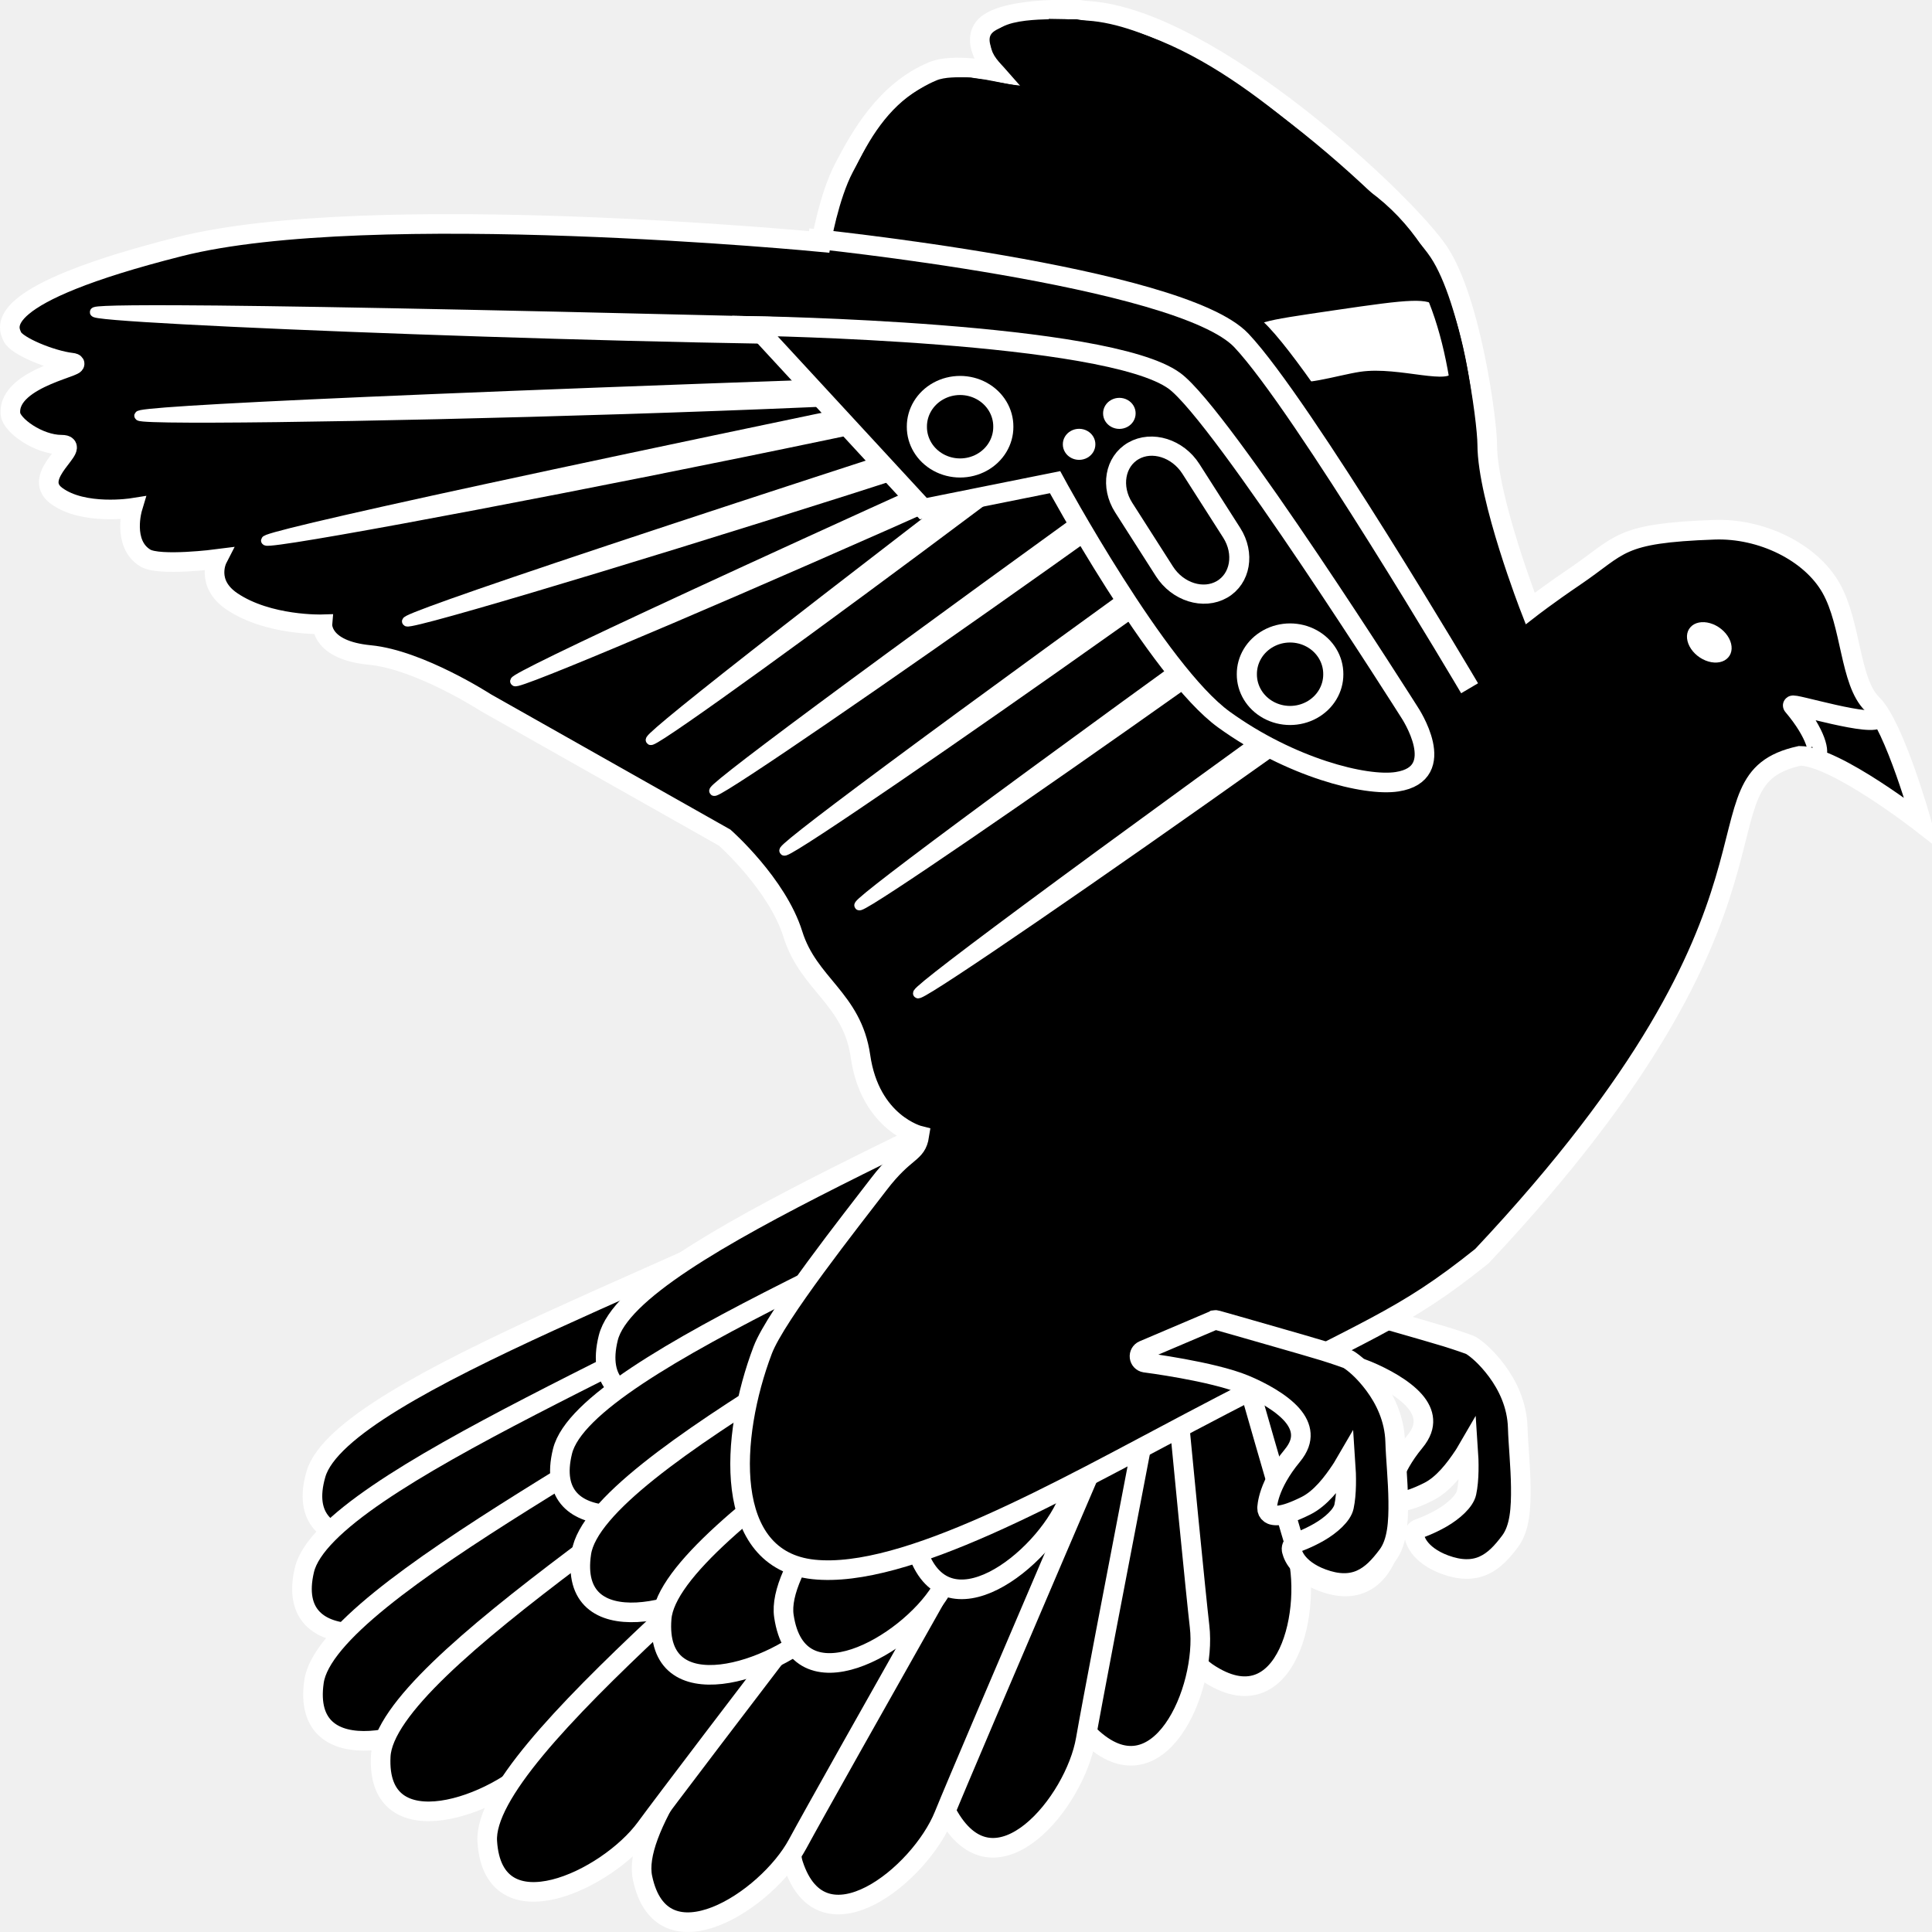
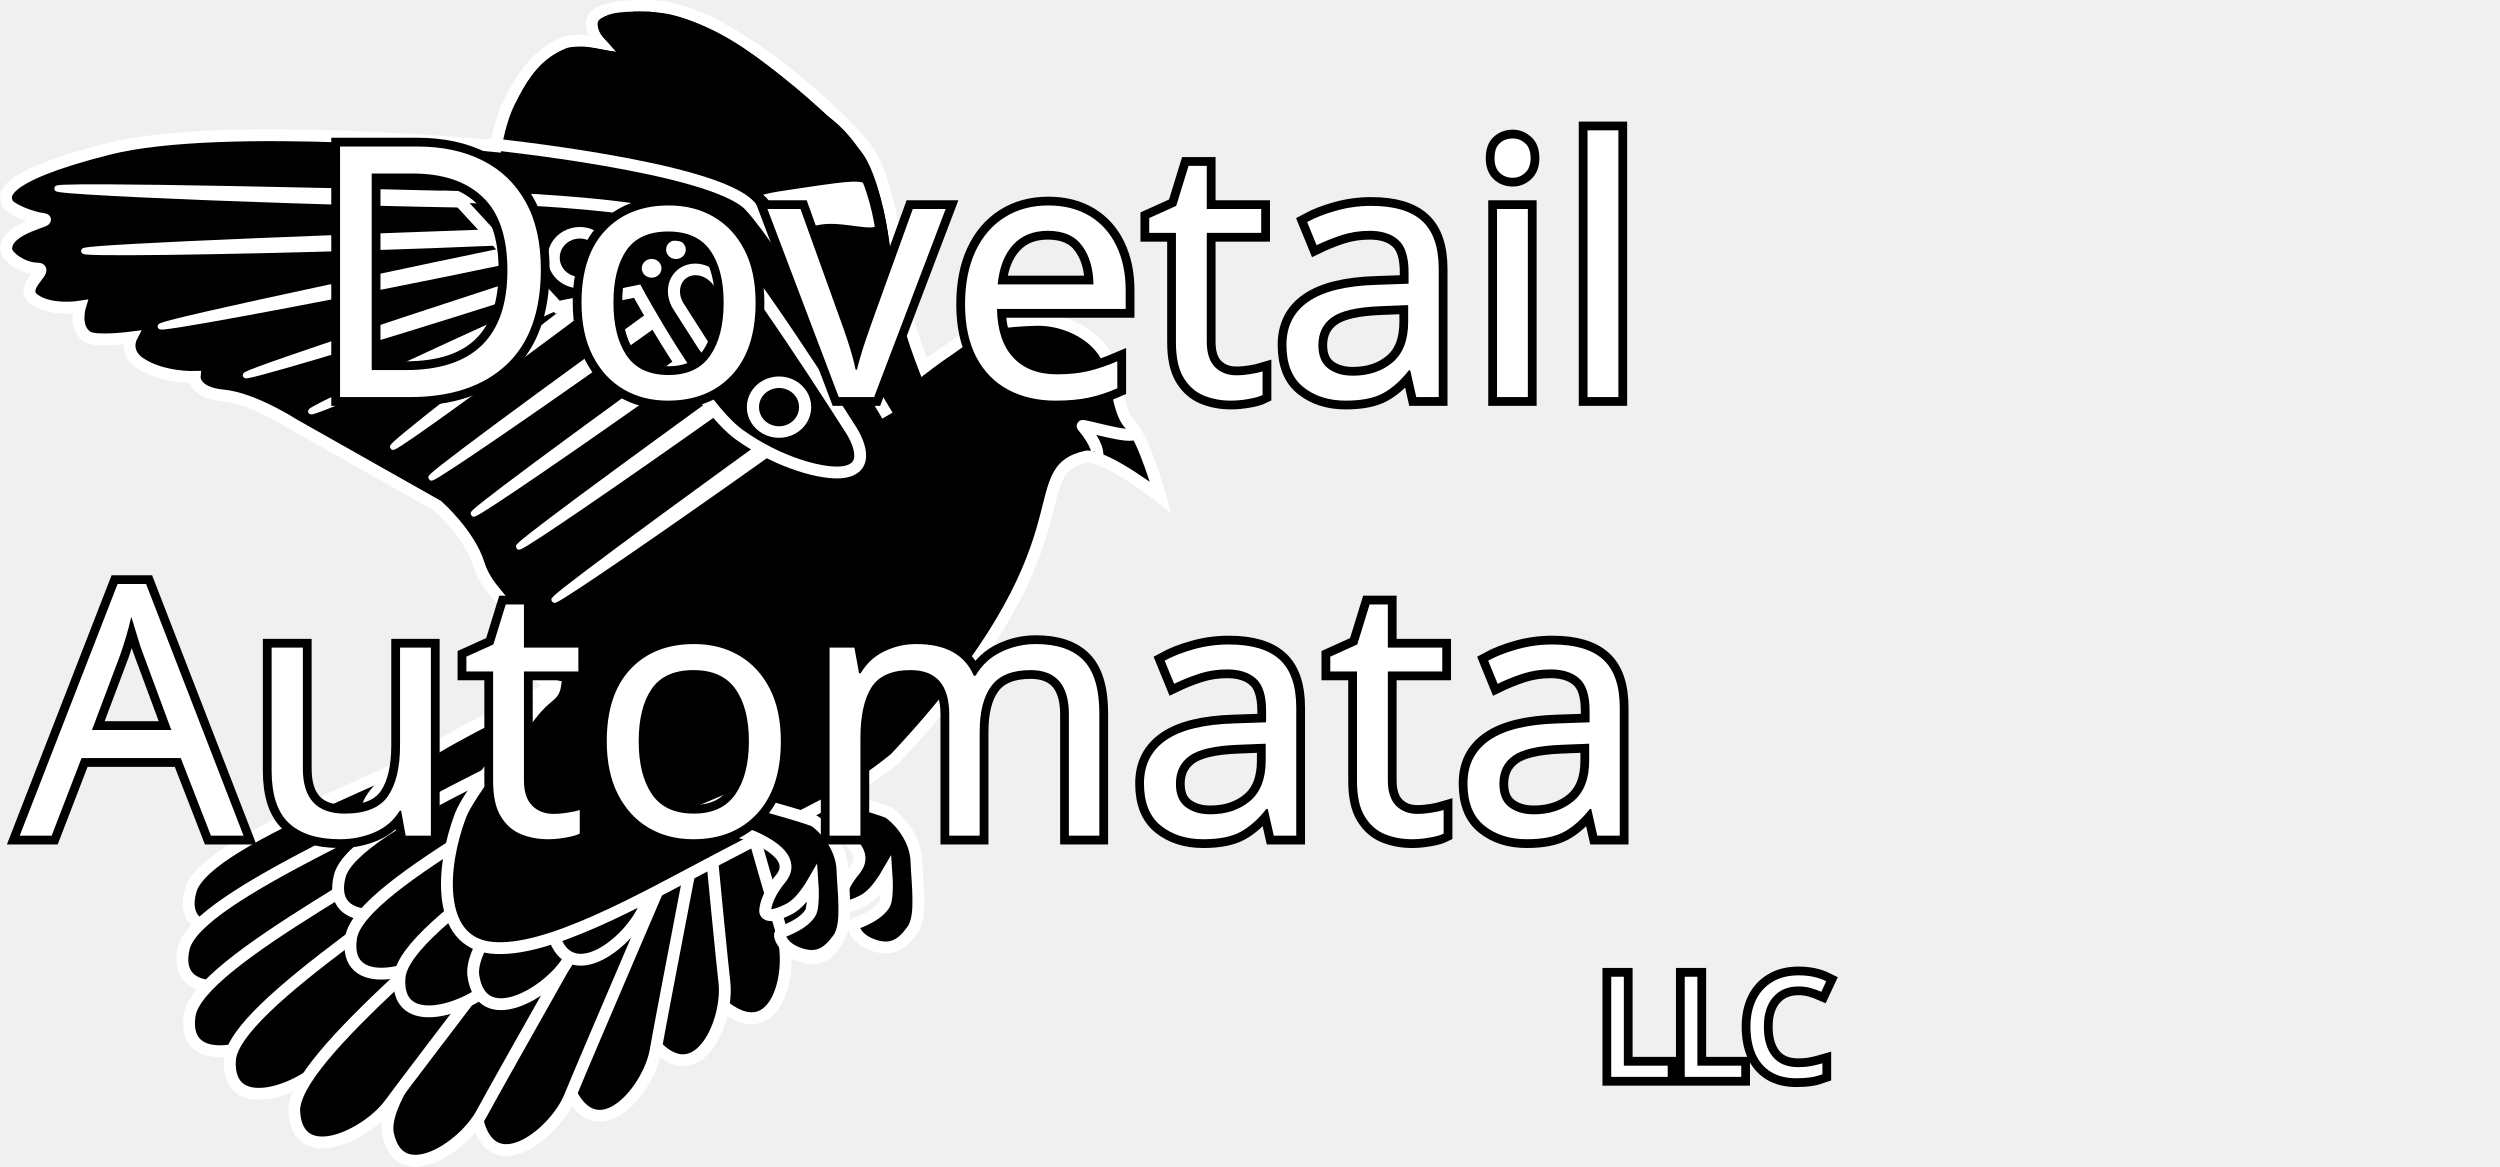
- <svg xmlns="http://www.w3.org/2000/svg" width="133" height="133" id="svg3646" version="1.1">
+ <svg xmlns="http://www.w3.org/2000/svg" width="285" height="133" id="svg3646" version="1.1">
  <defs id="defs3648">
    <style type="text/css" id="style7">
      @font-face {
        font-family: 'Alegreya Sans SC', sans-serif;
        src: url('http://fonts.googleapis.com/css?family=Alegreya+Sans+SC') format('woff');
	}
    </style>
  </defs>
  <g id="layer1" transform="translate(-278.5761,-338.1792)">
    <g id="g4449">
      <path style="fill:#000000;fill-opacity:1;stroke:#ffffff;stroke-width:1.35;stroke-linecap:butt;stroke-linejoin:miter;stroke-miterlimit:4;stroke-opacity:1;stroke-dasharray:none" d="m 355.82,405.629 c 4.391,11.672 7.121,38.018 13.038,41.095 5.916,3.077 6.773,-5.236 4.977,-9.256 -1.796,-4.02 -14.267,-33.584 -14.267,-33.584 z" id="path4427" />
      <path id="path4415" d="m 352.76,343.004 c -4.548,-1.923 4.068,3.026 9.745,5.687 0.983,0.457 1.726,0.791 2.362,1.07 l -0.422,-0.957 c -1.11,-0.655 -2.149,-1.233 -2.149,-1.233 -5.038,-2.506 -8.02,-3.926 -9.536,-4.567 z" style="fill:#ffffff;fill-opacity:1;stroke:#ffffff;stroke-width:0.302;stroke-linecap:butt;stroke-linejoin:miter;stroke-miterlimit:4;stroke-opacity:1;stroke-dasharray:none" />
      <path style="fill:#ffffff;fill-opacity:1;stroke:#ffffff;stroke-width:0.302;stroke-linecap:butt;stroke-linejoin:miter;stroke-miterlimit:4;stroke-opacity:1;stroke-dasharray:none" d="m 346.362,345.855 c -4.812,-1.213 4.522,2.375 10.573,4.148 1.047,0.304 1.836,0.521 2.511,0.701 l -0.577,-0.882 c -1.205,-0.479 -2.329,-0.894 -2.329,-0.894 -5.394,-1.716 -8.575,-2.669 -10.179,-3.073 z" id="path4417" />
      <path id="path4419" d="m 342.569,349.44 c -4.903,-0.823 4.718,2.004 10.905,3.285 1.07,0.219 1.876,0.372 2.565,0.497 l -0.653,-0.832 c -1.244,-0.381 -2.4,-0.704 -2.4,-0.704 -5.527,-1.277 -8.782,-1.971 -10.416,-2.246 z" style="fill:#ffffff;fill-opacity:1;stroke:#ffffff;stroke-width:0.302;stroke-linecap:butt;stroke-linejoin:miter;stroke-miterlimit:4;stroke-opacity:1;stroke-dasharray:none" />
      <path d="m 616.438,306.219 a 0.659,0.659 0 0 0 -0.094,0.062 l -7.125,3.031 a 0.659,0.659 0 0 0 0.156,1.25 c 0,0 6.873,0.873 10.188,2.25 1.707,0.709 3.709,1.808 4.812,3.062 0.552,0.627 0.864,1.284 0.906,1.938 0.043,0.654 -0.16,1.385 -0.875,2.25 -1.223,1.479 -1.886,2.791 -2.219,3.75 -0.333,0.959 -0.344,1.594 -0.344,1.594 a 0.659,0.659 0 0 0 0.281,0.562 c 0,0 0.091,0.068 0.156,0.094 0.065,0.026 0.133,0.047 0.219,0.062 0.172,0.03 0.38,0.039 0.656,0 0.553,-0.078 1.366,-0.324 2.656,-0.969 1.475,-0.737 2.685,-2.312 3.594,-3.688 0.263,-0.399 0.235,-0.404 0.438,-0.75 0.1,1.448 0.126,3.215 -0.156,4.531 -0.19,0.885 -1.324,1.895 -2.531,2.594 -1.208,0.699 -2.375,1.094 -2.375,1.094 a 0.659,0.659 0 0 0 -0.438,0.719 c 0,0 0.092,0.564 0.531,1.156 0.439,0.592 1.246,1.283 2.594,1.781 1.56,0.577 2.852,0.578 3.938,0.094 1.085,-0.484 1.893,-1.368 2.719,-2.469 1.003,-1.338 1.119,-3.39 1.094,-5.531 -0.025,-2.142 -0.265,-4.412 -0.312,-6.062 -0.068,-2.377 -1.065,-4.35 -2.125,-5.781 -1.06,-1.431 -2.105,-2.281 -2.625,-2.594 -0.142,-0.085 -0.231,-0.102 -0.375,-0.156 -0.144,-0.054 -0.321,-0.117 -0.531,-0.188 -0.42,-0.14 -0.986,-0.336 -1.625,-0.531 -1.279,-0.391 -2.89,-0.847 -4.5,-1.312 -3.219,-0.932 -6.344,-1.812 -6.344,-1.812 a 0.659,0.659 0 0 0 -0.344,-0.031 z" id="path4425" style="fill:#000000;fill-opacity:1;stroke:#ffffff;stroke-width:2;stroke-linecap:butt;stroke-linejoin:miter;stroke-miterlimit:4;stroke-opacity:1;stroke-dasharray:none" transform="matrix(0.675,0,0,0.675,-45.50387,221.3894)" />
      <path id="path4429" d="m 353.785,411.059 c 2.926,12.079 2.397,38.547 7.895,42.257 5.498,3.71 7.37,-4.451 6.081,-8.642 -1.289,-4.191 -10.039,-34.934 -10.039,-34.934 z" style="fill:#000000;fill-opacity:1;stroke:#ffffff;stroke-width:1.35;stroke-linecap:butt;stroke-linejoin:miter;stroke-miterlimit:4;stroke-opacity:1;stroke-dasharray:none" />
      <path style="fill:#000000;fill-opacity:1;stroke:#ffffff;stroke-width:1.35;stroke-linecap:butt;stroke-linejoin:miter;stroke-miterlimit:4;stroke-opacity:1;stroke-dasharray:none" d="m 353.526,414.74 c 0.677,12.377 -4.674,38.358 0.064,42.916 4.737,4.557 8.071,-3.173 7.566,-7.512 -0.505,-4.34 -3.512,-36.056 -3.512,-36.056 z" id="path4431" />
      <path id="path4433" d="m 355.987,421.874 c -2.85,12.095 -15.357,35.759 -12.083,41.356 3.274,5.597 8.673,-1 9.414,-5.309 0.742,-4.309 6.821,-35.626 6.821,-35.626 z" style="fill:#000000;fill-opacity:1;stroke:#ffffff;stroke-width:1.35;stroke-linecap:butt;stroke-linejoin:miter;stroke-miterlimit:4;stroke-opacity:1;stroke-dasharray:none" />
      <path style="fill:#000000;fill-opacity:1;stroke:#ffffff;stroke-width:1.35;stroke-linecap:butt;stroke-linejoin:miter;stroke-miterlimit:4;stroke-opacity:1;stroke-dasharray:none" d="m 353.91,428.39 c -5.389,11.29 -22.716,32.04 -20.714,38.152 2.003,6.112 8.705,0.698 10.357,-3.378 1.652,-4.075 14.33,-33.56 14.33,-33.56 z" id="path4435" />
      <path id="path4437" d="m 347.652,431.582 c -6.616,10.687 -26.157,29.583 -24.846,35.862 1.311,6.279 8.579,1.566 10.675,-2.32 2.096,-3.887 17.987,-31.936 17.987,-31.936 z" style="fill:#000000;fill-opacity:1;stroke:#ffffff;stroke-width:1.35;stroke-linecap:butt;stroke-linejoin:miter;stroke-miterlimit:4;stroke-opacity:1;stroke-dasharray:none" />
      <path style="fill:#000000;fill-opacity:1;stroke:#ffffff;stroke-width:1.35;stroke-linecap:butt;stroke-linejoin:miter;stroke-miterlimit:4;stroke-opacity:1;stroke-dasharray:none" d="m 339.486,418.178 c -10.965,6.737 -37.363,15.312 -39.16,21.482 -1.796,6.17 6.927,5.05 10.639,2.468 3.711,-2.582 31.173,-20.891 31.173,-20.891 z" id="path4439" />
      <path id="path4445" d="m 337.523,422.964 c -10.6,7.243 -36.519,17.047 -37.992,23.293 -1.473,6.247 7.182,4.719 10.754,1.966 3.572,-2.753 30.046,-22.328 30.046,-22.328 z" style="fill:#000000;fill-opacity:1;stroke:#ffffff;stroke-width:1.35;stroke-linecap:butt;stroke-linejoin:miter;stroke-miterlimit:4;stroke-opacity:1;stroke-dasharray:none" />
      <path id="path4447" d="m 358.718,407.398 c -10.686,7.129 -36.721,16.653 -38.268,22.883 -1.547,6.23 7.125,4.796 10.73,2.082 3.605,-2.714 30.311,-22.003 30.311,-22.003 z" style="fill:#000000;fill-opacity:1;stroke:#ffffff;stroke-width:1.35;stroke-linecap:butt;stroke-linejoin:miter;stroke-miterlimit:4;stroke-opacity:1;stroke-dasharray:none" />
      <path style="fill:#000000;fill-opacity:1;stroke:#ffffff;stroke-width:1.35;stroke-linecap:butt;stroke-linejoin:miter;stroke-miterlimit:4;stroke-opacity:1;stroke-dasharray:none" d="m 335.993,427.711 c -9.923,8.06 -34.885,19.89 -35.801,26.231 -0.916,6.342 7.574,4.131 10.89,1.104 3.316,-3.027 27.968,-24.638 27.968,-24.638 z" id="path4449" />
      <path style="fill:#000000;fill-opacity:1;stroke:#ffffff;stroke-width:1.35;stroke-linecap:butt;stroke-linejoin:miter;stroke-miterlimit:4;stroke-opacity:1;stroke-dasharray:none" d="m 355.569,415.199 c -10.686,7.129 -36.721,16.653 -38.268,22.883 -1.547,6.23 7.125,4.796 10.73,2.082 3.605,-2.714 30.311,-22.003 30.311,-22.003 z" id="path4451" />
      <path id="path4453" d="m 338.033,429.977 c -9.143,8.852 -32.919,22.707 -33.247,29.1 -0.328,6.393 7.925,3.487 10.95,0.197 3.025,-3.291 25.591,-26.863 25.591,-26.863 z" style="fill:#000000;fill-opacity:1;stroke:#ffffff;stroke-width:1.35;stroke-linecap:butt;stroke-linejoin:miter;stroke-miterlimit:4;stroke-opacity:1;stroke-dasharray:none" />
      <path style="fill:#000000;fill-opacity:1;stroke:#ffffff;stroke-width:1.35;stroke-linecap:butt;stroke-linejoin:miter;stroke-miterlimit:4;stroke-opacity:1;stroke-dasharray:none" d="m 341.826,432.59 c -8.071,9.745 -30.114,25.976 -29.706,32.365 0.409,6.389 8.279,2.647 10.907,-0.937 2.629,-3.584 22.352,-29.35 22.352,-29.35 z" id="path4455" />
      <path id="path4457" d="m 354.571,419.06 c -9.976,8.001 -35.016,19.683 -35.973,26.019 -0.957,6.336 7.546,4.176 10.883,1.169 3.336,-3.008 28.13,-24.472 28.13,-24.472 z" style="fill:#000000;fill-opacity:1;stroke:#ffffff;stroke-width:1.35;stroke-linecap:butt;stroke-linejoin:miter;stroke-miterlimit:4;stroke-opacity:1;stroke-dasharray:none" />
      <path style="fill:#000000;fill-opacity:1;stroke:#ffffff;stroke-width:1.35;stroke-linecap:butt;stroke-linejoin:miter;stroke-miterlimit:4;stroke-opacity:1;stroke-dasharray:none" d="m 358.213,421.38 c -9.399,8.607 -33.573,21.828 -34.088,28.21 -0.515,6.382 7.82,3.695 10.94,0.486 3.12,-3.21 26.37,-26.177 26.37,-26.177 z" id="path4459" />
      <path id="path4461" d="m 359.491,414.963 c -7.244,10.313 -27.884,28.127 -26.951,34.467 0.933,6.339 8.472,2.026 10.797,-1.742 2.326,-3.768 19.869,-30.916 19.869,-30.916 z" style="fill:#000000;fill-opacity:1;stroke:#ffffff;stroke-width:1.35;stroke-linecap:butt;stroke-linejoin:miter;stroke-miterlimit:4;stroke-opacity:1;stroke-dasharray:none" />
      <path style="fill:#000000;fill-opacity:1;stroke:#ffffff;stroke-width:1.35;stroke-linecap:butt;stroke-linejoin:miter;stroke-miterlimit:4;stroke-opacity:1;stroke-dasharray:none" d="m 362.82,406.869 c -5.514,11.235 -23.072,31.81 -21.137,37.942 1.935,6.132 8.697,0.785 10.394,-3.274 1.697,-4.058 14.703,-33.415 14.703,-33.415 z" id="path4463" />
      <path style="fill:#000000;fill-opacity:1;stroke:#ffffff;stroke-width:1.35;stroke-linecap:butt;stroke-linejoin:miter;stroke-miterlimit:4;stroke-opacity:1;stroke-dasharray:none" d="m 352.316,338.827 c -2.495,-0.006 -4.67,0.26 -5.65,0.924 -1.623,1.1 0.346,3.327 0.346,3.327 0,0 -2.829,-0.565 -4.2,0 -3.324,1.369 -5.077,4.642 -6.126,6.634 -1.05,1.992 -1.58,5.135 -1.58,5.135 0,0 -31.042,-3.011 -44.162,0.308 -13.121,3.32 -11.807,5.557 -11.517,6.203 0.29,0.646 2.67,1.621 4.07,1.787 1.4,0.166 -4.447,0.932 -4.2,3.533 0.075,0.788 1.933,2.115 3.507,2.115 1.574,0 -2.205,2.132 -0.346,3.512 1.859,1.38 5.239,0.842 5.239,0.842 0,0 -0.743,2.466 0.888,3.45 0.962,0.581 4.957,0.062 4.957,0.062 0,0 -0.856,1.664 0.996,2.916 2.515,1.701 6.235,1.581 6.235,1.581 0,0 -0.15,1.787 3.269,2.115 3.419,0.329 7.988,3.286 7.988,3.286 l 16.431,9.283 c 0,0 3.615,3.189 4.698,6.654 1.082,3.466 4.082,4.417 4.654,8.4 0.663,4.617 4.048,5.463 4.048,5.463 -0.204,1.3 -0.938,0.923 -2.793,3.348 -1.854,2.425 -7.071,9.001 -7.988,11.419 -2.259,5.953 -2.791,14.432 3.507,15.096 6.298,0.664 16.941,-5.408 25.891,-10.125 12.596,-6.639 14.513,-6.959 20.111,-11.44 23.264,-24.742 14.043,-32.716 21.886,-34.443 2.449,0 8.4,4.642 8.4,4.642 0,0 -1.865,-6.691 -3.42,-8.215 -1.555,-1.524 -1.42,-5.474 -2.82,-7.964 -1.4,-2.49 -4.801,-4.142 -8.037,-4.028 -6.678,0.236 -6.393,1.044 -9.643,3.245 -1.829,1.239 -3.04,2.179 -3.04,2.179 0,0 -2.946,-7.568 -2.957,-11.281 -0.005,-1.668 -1.112,-9.929 -3.334,-13.268 -2.263,-3.402 -15.732,-16.045 -24.116,-16.595 -0.869,-0.057 -0.359,-0.101 -1.191,-0.103 z" id="path4465" />
      <path id="path4467" d="m 364.744,360.913 c -0.153,-0.939 0.444,-1.016 5.662,-1.783 5.217,-0.767 6.522,-0.909 7.321,-0.144 0.517,0.495 1.416,3.879 1.086,5.056 -0.33,1.177 -3.973,-0.253 -6.55,0.136 -1.479,0.223 -4.338,1.129 -4.805,0.503 -0.467,-0.626 -2.561,-2.828 -2.714,-3.767 z" style="fill:#ffffff;stroke:#000000;stroke-width:0.817px;stroke-linecap:butt;stroke-linejoin:miter;stroke-opacity:1" />
      <path id="path4469" d="m 348.967,354.705 c 0,0 12.247,1.995 16.453,6.455 4.206,4.46 15.71,23.942 15.71,23.942" style="fill:none;stroke:#000000;stroke-width:1.35;stroke-linecap:butt;stroke-linejoin:miter;stroke-miterlimit:4;stroke-opacity:1;stroke-dasharray:none" />
      <path style="fill:#ffffff;fill-opacity:1;stroke:#ffffff;stroke-width:0.675;stroke-linecap:butt;stroke-linejoin:miter;stroke-miterlimit:4;stroke-opacity:1;stroke-dasharray:none" d="m 290.748,359.53 c -19.607,-0.078 16.227,1.573 40.439,1.972 4.194,0.065 7.378,0.1 10.11,0.123 l -1.039,-0.904 c -4.598,-0.233 -8.941,-0.411 -8.941,-0.411 -21.341,-0.52 -34.033,-0.754 -40.569,-0.78 z" id="path4471" />
      <path style="fill:#ffffff;fill-opacity:1;stroke:#ffffff;stroke-width:0.675;stroke-linecap:butt;stroke-linejoin:miter;stroke-miterlimit:4;stroke-opacity:1;stroke-dasharray:none" d="m 344.631,364.542 c -5.076,0.038 -10.305,0.123 -10.305,0.123 -85.334,3.016 -32.297,2.607 -0.043,1.212 4.782,-0.211 8.359,-0.381 11.257,-0.534 l -0.909,-0.801 z" id="path4473" />
      <path style="fill:#ffffff;fill-opacity:1;stroke:#ffffff;stroke-width:0.675;stroke-linecap:butt;stroke-linejoin:miter;stroke-miterlimit:4;stroke-opacity:1;stroke-dasharray:none" d="m 345.085,364.932 c -1.167,0.218 -3.161,0.596 -3.161,0.596 -83.417,17.33 -31.308,7.992 0.173,1.191 1.525,-0.331 2.71,-0.595 4.027,-0.883 l -1.039,-0.904 z" id="path4475" />
      <path style="fill:#ffffff;fill-opacity:1;stroke:#ffffff;stroke-width:0.675;stroke-linecap:butt;stroke-linejoin:miter;stroke-miterlimit:4;stroke-opacity:1;stroke-dasharray:none" d="m 347.64,367.171 c -75.749,24.51 -29.166,10.9 1.082,0.924 l -1.082,-0.924 z" id="path4477" />
      <path style="fill:#ffffff;fill-opacity:1;stroke:#ffffff;stroke-width:0.675;stroke-linecap:butt;stroke-linejoin:miter;stroke-miterlimit:4;stroke-opacity:1;stroke-dasharray:none" d="m 349.307,368.629 c -63.737,28.82 -27.075,13.619 1.039,0.883 l -1.039,-0.883 z" id="path4479" />
      <path style="fill:#ffffff;fill-opacity:1;stroke:#ffffff;stroke-width:0.675;stroke-linecap:butt;stroke-linejoin:miter;stroke-miterlimit:4;stroke-opacity:1;stroke-dasharray:none" d="m 349.393,368.69 c -45.868,35.059 -21.686,17.972 0.974,0.842 l -0.974,-0.842 z" id="path4481" />
      <path style="fill:#ffffff;fill-opacity:1;stroke:#ffffff;stroke-width:0.675;stroke-linecap:butt;stroke-linejoin:miter;stroke-miterlimit:4;stroke-opacity:1;stroke-dasharray:none" d="m 354.264,372.921 c -46.706,33.793 -22.155,17.352 0.953,0.822 l -0.953,-0.822 z" id="path4483" />
      <path style="fill:#ffffff;fill-opacity:1;stroke:#ffffff;stroke-width:0.675;stroke-linecap:butt;stroke-linejoin:miter;stroke-miterlimit:4;stroke-opacity:1;stroke-dasharray:none" d="m 359.027,377.07 c -46.579,33.702 -22.124,17.349 0.953,0.842 l -0.953,-0.842 z" id="path4485" />
      <path style="fill:#ffffff;fill-opacity:1;stroke:#ffffff;stroke-width:0.675;stroke-linecap:butt;stroke-linejoin:miter;stroke-miterlimit:4;stroke-opacity:1;stroke-dasharray:none" d="m 363.724,381.178 c -45.644,33.034 -21.904,17.155 0.953,0.822 l -0.953,-0.822 z" id="path4487" />
      <path style="fill:#ffffff;fill-opacity:1;stroke:#ffffff;stroke-width:0.675;stroke-linecap:butt;stroke-linejoin:miter;stroke-miterlimit:4;stroke-opacity:1;stroke-dasharray:none" d="m 369.353,386.086 c -48.876,35.343 -22.605,17.729 0.974,0.822 l -0.974,-0.822 z" id="path4489" />
      <path style="fill:none;stroke:#000000;stroke-width:1.35;stroke-linecap:butt;stroke-linejoin:miter;stroke-miterlimit:4;stroke-opacity:1;stroke-dasharray:none" d="m 351.45,340.162 c -1.224,0.04 -5.567,-0.05 -3.399,2.033 4.109,3.564 0.613,2.552 -2.706,1.992 -4.855,-0.295 -7.321,5.301 -8.486,9.119 0.862,2.692 6.559,3.288 9.1,5.25 8.568,3.883 16.932,8.574 25.624,11.961 2.101,-0.804 7.933,1.523 8.01,-0.965 -0.413,-6.369 -1.49,-13.556 -7.166,-17.684 -5.847,-5.008 -12.5,-11.598 -20.977,-11.707 z" id="path4491" />
      <path style="fill:#000000;fill-opacity:1;stroke:#ffffff;stroke-width:1.35;stroke-linecap:butt;stroke-linejoin:miter;stroke-miterlimit:4;stroke-opacity:1;stroke-dasharray:none" d="m 330.535,360.619 c 0,0 24.259,0.38 28.895,3.782 3.235,2.374 16.182,22.822 16.182,22.822 0,0 2.807,4.204 -0.859,4.771 -2.189,0.339 -7.347,-0.977 -11.912,-4.273 -4.565,-3.295 -11.634,-16.349 -11.634,-16.349 l -9.069,1.822 z" id="path4493" />
      <path transform="matrix(0.1110821,0,0,0.1053876,401.4636,540.5056)" d="m -280,-1479.424 a 26.786,26.786 0 1 1 -53.571,0 26.786,26.786 0 1 1 53.571,0 z" id="path4495" style="fill:#000000;fill-opacity:1;stroke:#ffffff;stroke-width:12.473;stroke-linecap:round;stroke-linejoin:miter;stroke-miterlimit:4.2;stroke-opacity:1;stroke-dasharray:none;stroke-dashoffset:0" />
      <path style="fill:#000000;fill-opacity:1;stroke:#ffffff;stroke-width:12.473;stroke-linecap:round;stroke-linejoin:miter;stroke-miterlimit:4.2;stroke-opacity:1;stroke-dasharray:none;stroke-dashoffset:0" id="path4497" d="m -280,-1479.424 a 26.786,26.786 0 1 1 -53.571,0 26.786,26.786 0 1 1 53.571,0 z" transform="matrix(0.1110821,0,0,0.1053876,378.7481,523.4679)" />
      <rect style="fill:#000000;fill-opacity:1;stroke:#ffffff;stroke-width:1.35;stroke-linecap:round;stroke-linejoin:miter;stroke-miterlimit:4.2;stroke-opacity:1;stroke-dasharray:none;stroke-dashoffset:0" id="rect4499" width="11.318" height="5.338" x="498.356" y="-104.606" rx="3.05" ry="3.358" transform="matrix(0.5382203,0.8428042,-0.8669773,0.4983475,0,0)" />
      <path style="fill:#ffffff;fill-opacity:1;stroke:#ffffff;stroke-width:12.473;stroke-linecap:round;stroke-linejoin:miter;stroke-miterlimit:4.2;stroke-opacity:1;stroke-dasharray:none;stroke-dashoffset:0" id="path4501" d="m -280,-1479.424 a 26.786,26.786 0 1 1 -53.571,0 26.786,26.786 0 1 1 53.571,0 z" transform="matrix(0.03933291,0.03156745,-0.02470134,0.02770309,371.7682,433.0688)" />
      <path style="fill:none;stroke:#ffffff;stroke-width:1.35;stroke-linecap:butt;stroke-linejoin:miter;stroke-miterlimit:4;stroke-opacity:1;stroke-dasharray:none" d="m 334.221,354.575 c 0,0 25.607,2.582 29.813,7.042 4.206,4.46 15.71,23.942 15.71,23.942" id="path4503" />
      <path transform="matrix(0.675,0,0,0.675,-53.94137,222.3537)" style="fill:#000000;fill-opacity:1;stroke:#ffffff;stroke-width:2;stroke-linecap:butt;stroke-linejoin:miter;stroke-miterlimit:4;stroke-opacity:1;stroke-dasharray:none" id="path4505" d="m 616.438,306.219 a 0.659,0.659 0 0 0 -0.094,0.062 l -7.125,3.031 a 0.659,0.659 0 0 0 0.156,1.25 c 0,0 6.873,0.873 10.188,2.25 1.707,0.709 3.709,1.808 4.812,3.062 0.552,0.627 0.864,1.284 0.906,1.938 0.043,0.654 -0.16,1.385 -0.875,2.25 -1.223,1.479 -1.886,2.791 -2.219,3.75 -0.333,0.959 -0.344,1.594 -0.344,1.594 a 0.659,0.659 0 0 0 0.281,0.562 c 0,0 0.091,0.068 0.156,0.094 0.065,0.026 0.133,0.047 0.219,0.062 0.172,0.03 0.38,0.039 0.656,0 0.553,-0.078 1.366,-0.324 2.656,-0.969 1.475,-0.737 2.685,-2.312 3.594,-3.688 0.263,-0.399 0.235,-0.404 0.438,-0.75 0.1,1.448 0.126,3.215 -0.156,4.531 -0.19,0.885 -1.324,1.895 -2.531,2.594 -1.208,0.699 -2.375,1.094 -2.375,1.094 a 0.659,0.659 0 0 0 -0.438,0.719 c 0,0 0.092,0.564 0.531,1.156 0.439,0.592 1.246,1.283 2.594,1.781 1.56,0.577 2.852,0.578 3.938,0.094 1.085,-0.484 1.893,-1.368 2.719,-2.469 1.003,-1.338 1.119,-3.39 1.094,-5.531 -0.025,-2.142 -0.265,-4.412 -0.312,-6.062 -0.068,-2.377 -1.065,-4.35 -2.125,-5.781 -1.06,-1.431 -2.105,-2.281 -2.625,-2.594 -0.142,-0.085 -0.231,-0.102 -0.375,-0.156 -0.144,-0.054 -0.321,-0.117 -0.531,-0.188 -0.42,-0.14 -0.986,-0.336 -1.625,-0.531 -1.279,-0.391 -2.89,-0.847 -4.5,-1.312 -3.219,-0.932 -6.344,-1.812 -6.344,-1.812 a 0.659,0.659 0 0 0 -0.344,-0.031 z" />
      <path style="fill:none;stroke:#ffffff;stroke-width:1.35;stroke-linecap:butt;stroke-linejoin:miter;stroke-miterlimit:4;stroke-opacity:1;stroke-dasharray:none" d="m 403.568,390.21 c 0.305,-0.115 0.1,-1.478 -1.574,-3.455 -0.218,-0.257 5.731,1.597 5.921,0.801" id="path4507" />
      <path style="fill:#ffffff;fill-opacity:1;stroke:none" id="path4509" d="m -280,-1479.424 a 26.786,26.786 0 1 1 -53.571,0 26.786,26.786 0 1 1 53.571,0 z" transform="matrix(0.04180782,0,0,0.03966461,368.4594,425.3169)" />
      <path transform="matrix(0.04180782,0,0,0.03966461,365.6884,427.4479)" d="m -280,-1479.424 a 26.786,26.786 0 1 1 -53.571,0 26.786,26.786 0 1 1 53.571,0 z" id="path4511" style="fill:#ffffff;fill-opacity:1;stroke:none" />
    </g>
+     <g id="g4531" transform="translate(-30.14706,6.617647)">
+       <text id="text4496-8" y="376.828" x="590.219" style="font-size:40px;font-style:normal;font-variant:normal;font-weight:300;font-stretch:normal;text-align:end;line-height:125%;letter-spacing:0px;word-spacing:0px;text-anchor:end;fill:#000000;fill-opacity:1;stroke:#000000;stroke-width:2;stroke-miterlimit:4;stroke-opacity:1;stroke-dasharray:none;font-family:Alegreya Sans SC;-inkscape-font-specification:Alegreya Sans SC Light" xml:space="preserve">
+         <tspan y="376.828" x="590.219" id="tspan4498-0">Dovetail</tspan>
+         <tspan id="tspan4500-5" y="426.828" x="590.219">Automata</tspan>
+         <tspan style="font-size:16px;stroke:#000000;stroke-width:2;stroke-miterlimit:4;stroke-opacity:1;stroke-dasharray:none" id="tspan4502-6" y="454.328" x="590.219">LLC</tspan>
+       </text>
+       <text id="text4496" y="376.828" x="590.219" style="font-size:40px;font-style:normal;font-variant:normal;font-weight:300;font-stretch:normal;text-align:end;line-height:125%;letter-spacing:0px;word-spacing:0px;text-anchor:end;fill:#ffffff;fill-opacity:1;stroke:none;font-family:Alegreya Sans SC;-inkscape-font-specification:Alegreya Sans SC Light" xml:space="preserve">
+         <tspan y="376.828" x="590.219" id="tspan4498">Dovetail</tspan>
+         <tspan id="tspan4500" y="426.828" x="590.219">Automata</tspan>
+         <tspan style="font-size:16px;fill:#ffffff;fill-opacity:1" id="tspan4502" y="454.328" x="590.219">LLC</tspan>
+       </text>
+     </g>
  </g>
</svg>
